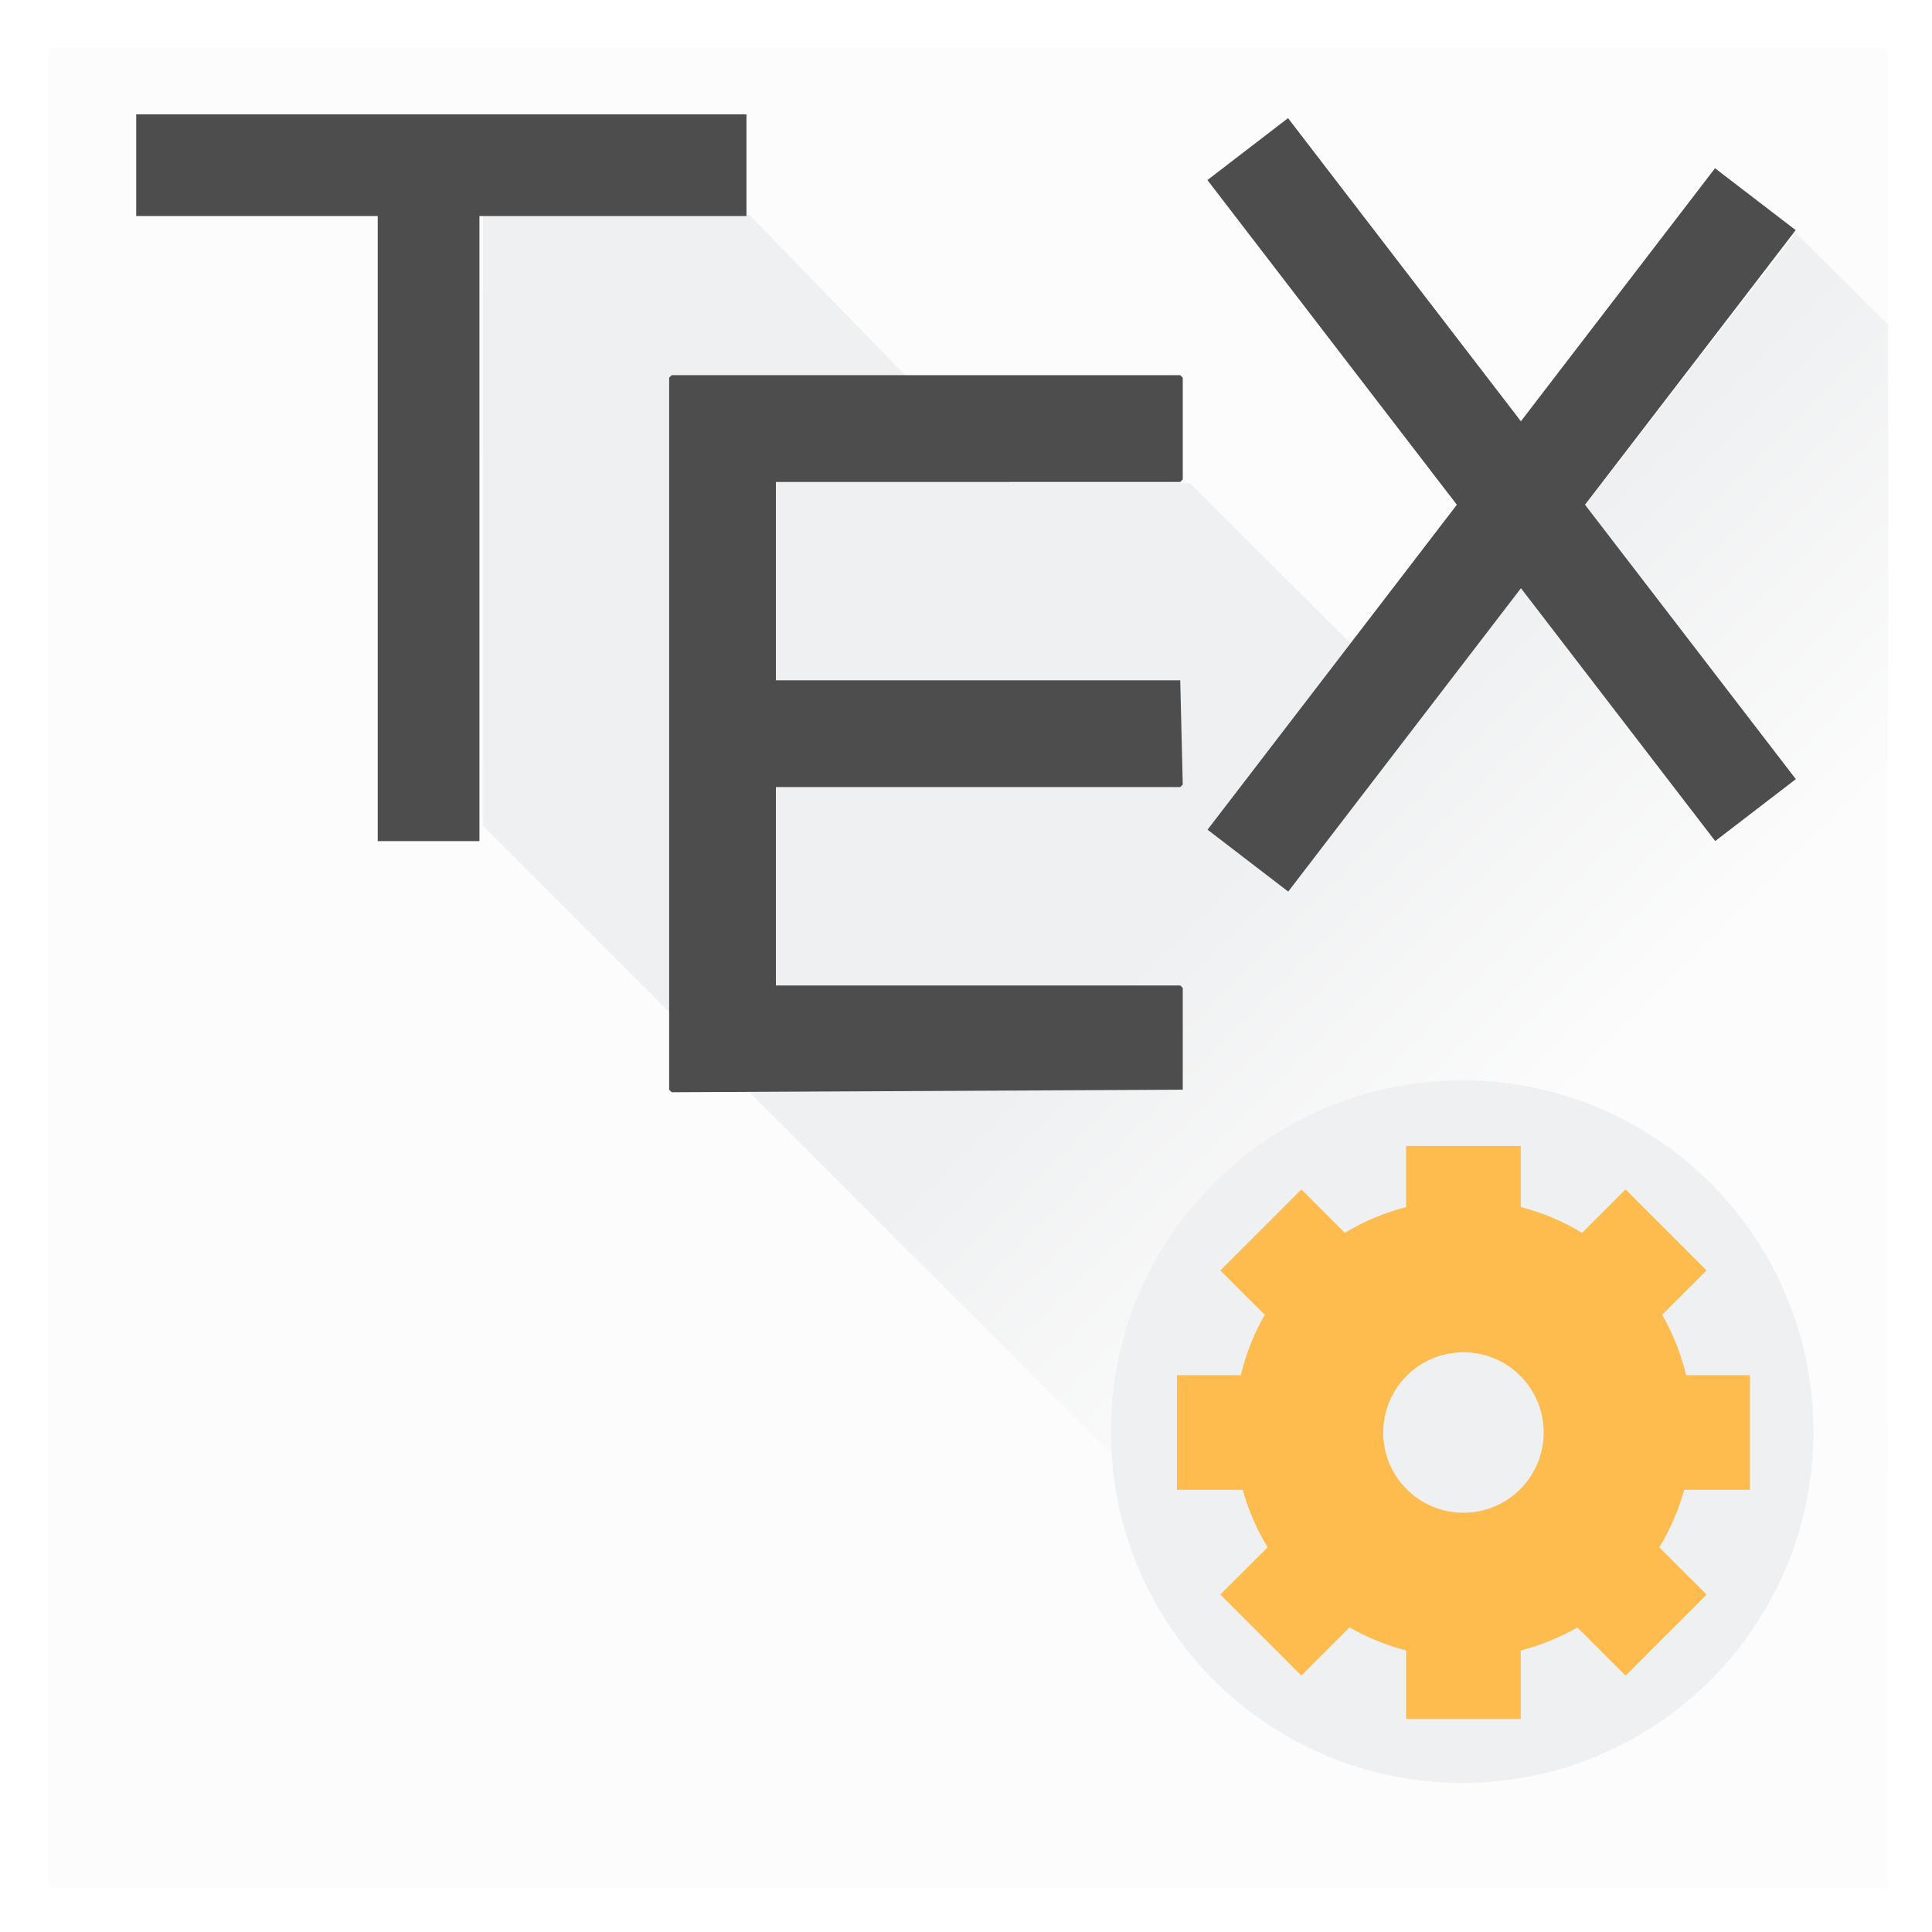
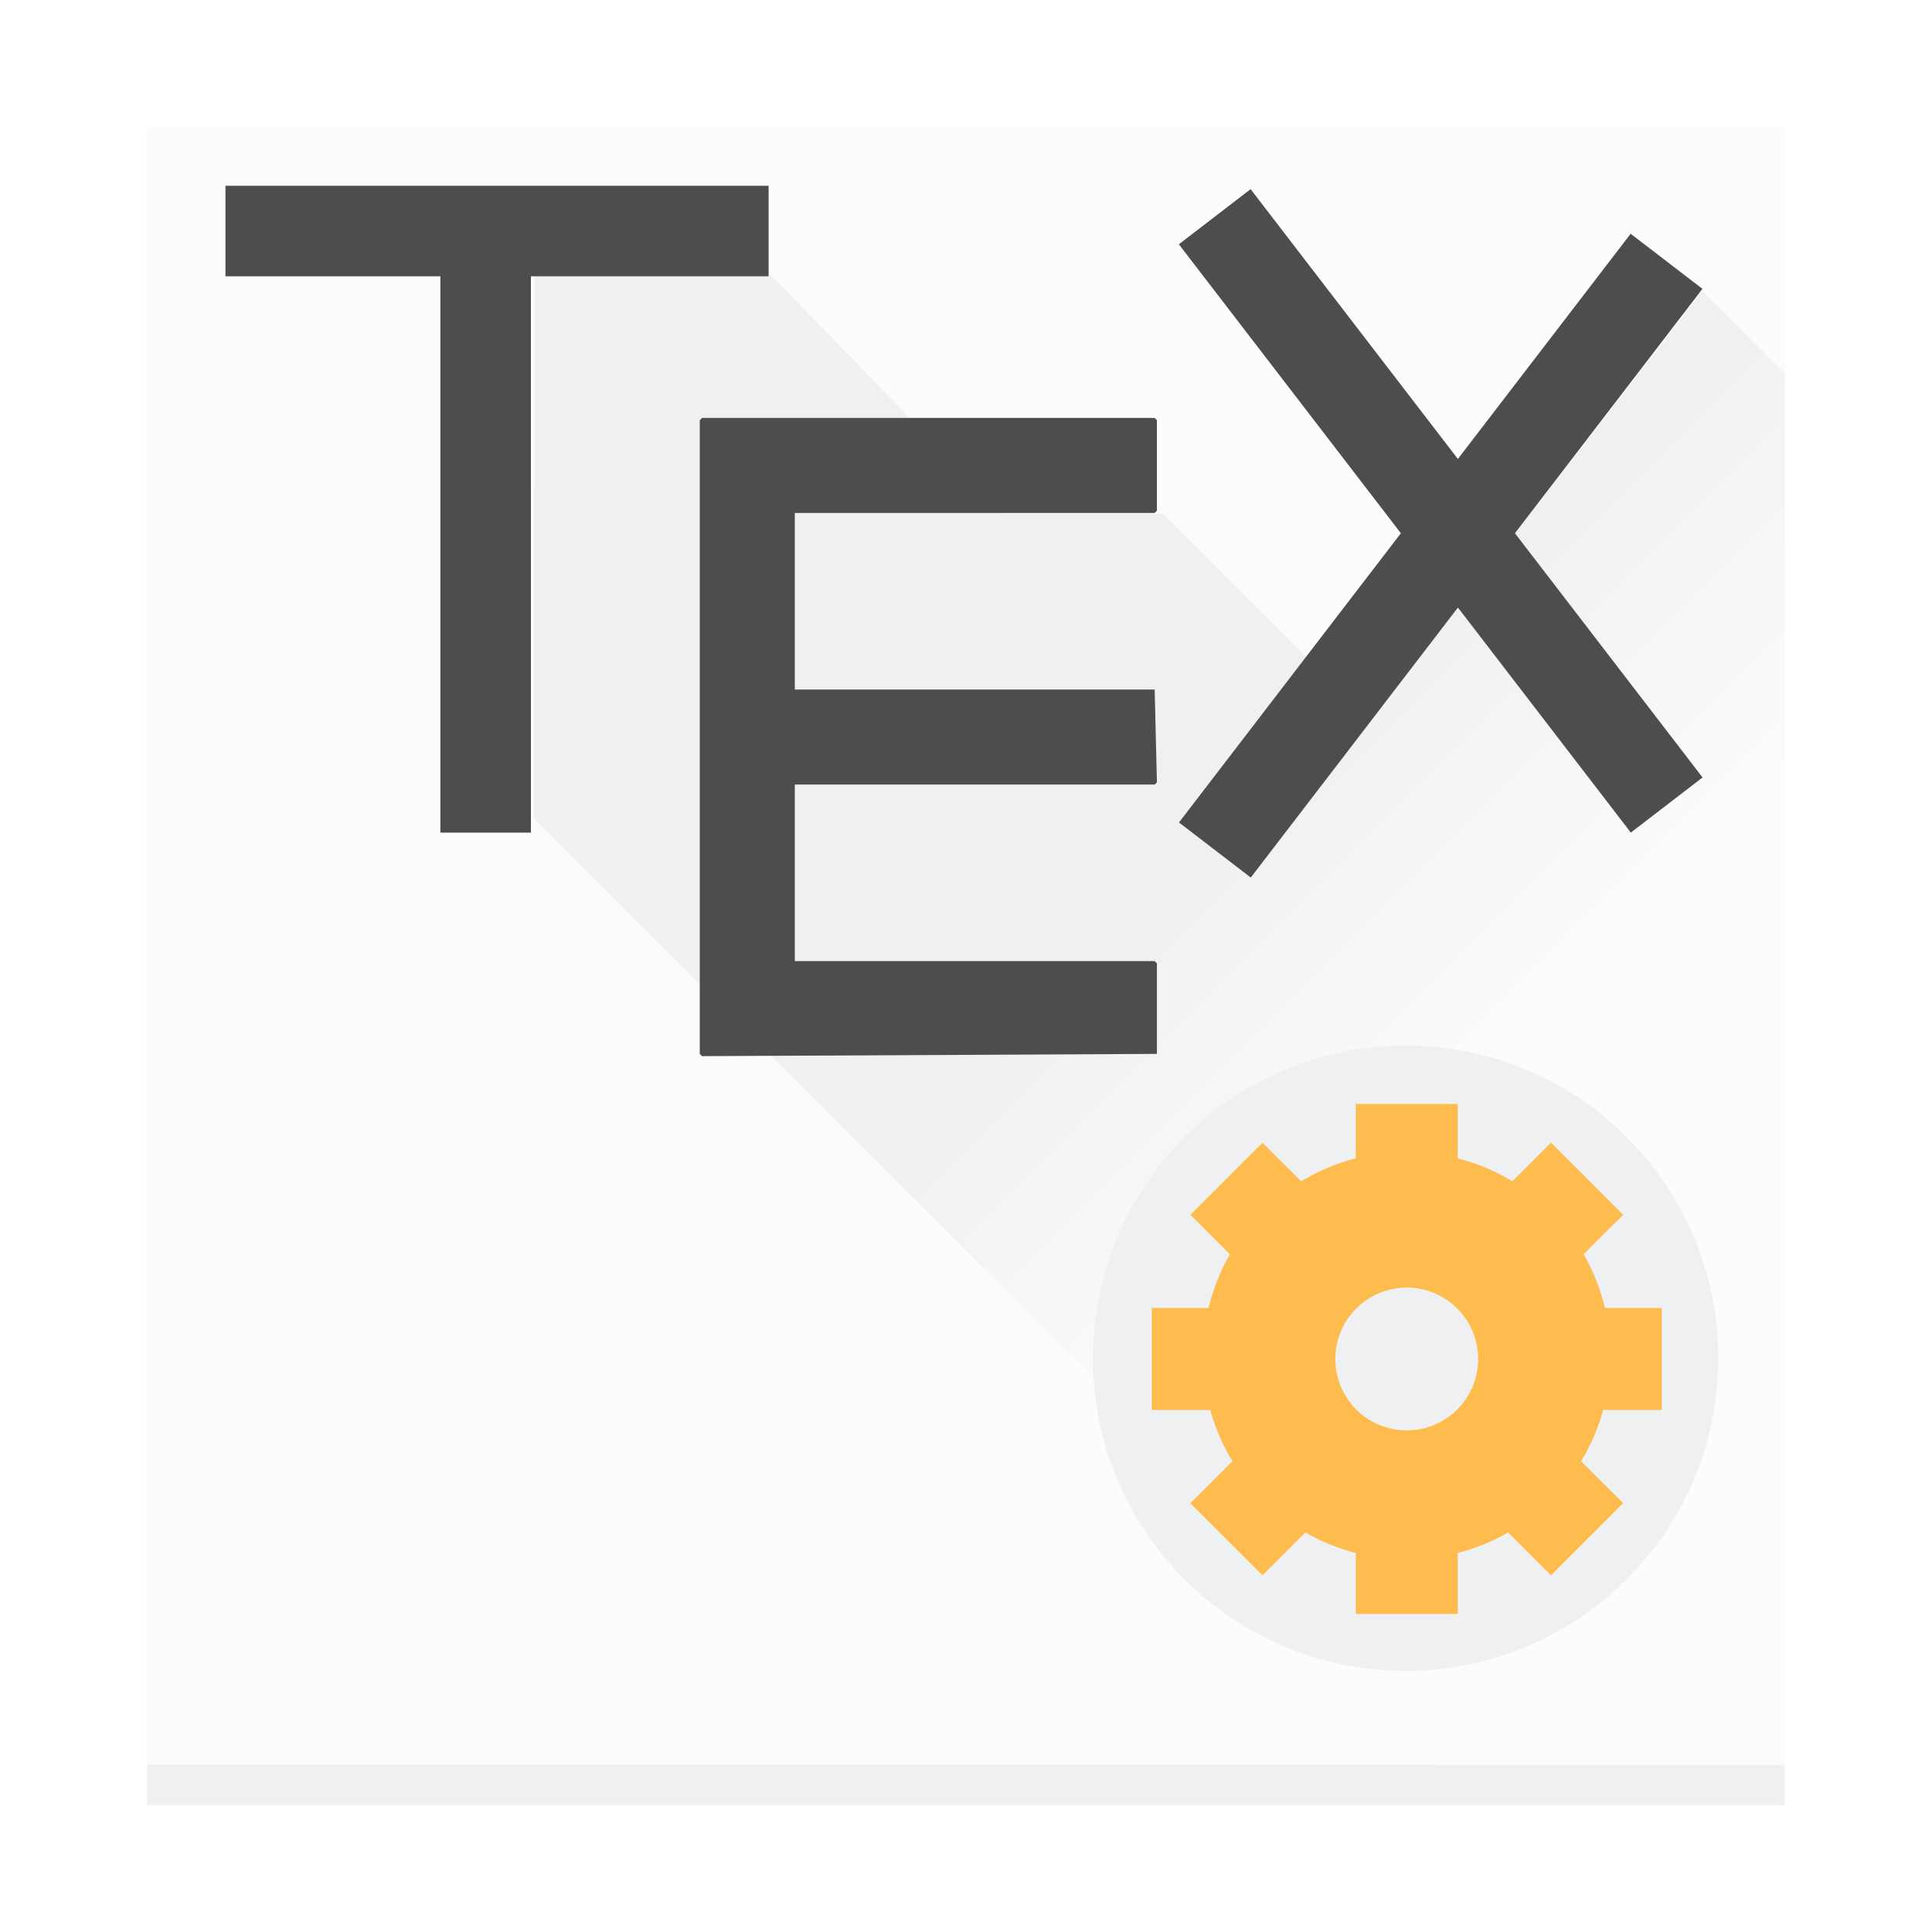
<svg xmlns="http://www.w3.org/2000/svg" id="svg2" xml:space="preserve" enable-background="new 0 0 256 256" viewBox="0 0 256 256" height="256px" width="256px" y="0px" x="0px" version="1.1">
  <defs id="defs40" />
  <symbol viewBox="0 -16 16 16" id="Symbol_1">
    <path id="path5" d="M13.6-13.65C12.033-15.217,10.167-16,8-16   c-2.2,0-4.083,0.783-5.65,2.35C0.783-12.083,0-10.2,0-8c0,2.167,0.783,4.05,2.35,5.65C3.917-0.783,5.8,0,8,0   c2.167,0,4.033-0.783,5.6-2.35C15.2-3.95,16-5.833,16-8C16-10.2,15.2-12.083,13.6-13.65z" fill="#EFF0F1" clip-rule="evenodd" fill-rule="evenodd" />
  </symbol>
  <symbol viewBox="0 -13.05 13.05 13.05" id="Symbol_2">
    <path id="path8" d="M10.2-0.95l1.85-1.85v-0.05l-1-1c0.233-0.4,0.417-0.85,0.55-1.35   h1.45v-2.6L13-7.85h-1.45C11.417-8.283,11.233-8.7,11-9.1l1.05-1.05v-0.05l-1.85-1.85h-0.05L9.1-11c-0.4-0.2-0.817-0.367-1.25-0.5   V-13L7.8-13.05H5.2v1.55c-0.467,0.133-0.883,0.3-1.25,0.5l-1.1-1.05H2.8L0.95-10.2v0.05L2-9.1C1.767-8.7,1.6-8.283,1.5-7.85H0v2.65   h1.45c0.1,0.5,0.267,0.95,0.5,1.35l-1,1v0.05L2.8-0.95h0.05l1-1c0.4,0.267,0.85,0.467,1.35,0.6V0h2.65v-1.35   c0.467-0.133,0.917-0.333,1.35-0.6l0.95,1H10.2z M5.25-5.25C5.083-5.417,4.95-5.6,4.85-5.8c-0.1-0.233-0.133-0.467-0.1-0.7   c0-0.5,0.167-0.917,0.5-1.25S6-8.267,6.5-8.3c0.233,0,0.467,0.05,0.7,0.15c0.2,0.1,0.383,0.233,0.55,0.4s0.3,0.35,0.4,0.55   C8.25-7,8.3-6.767,8.3-6.5c0,0.233-0.05,0.467-0.15,0.7c-0.1,0.2-0.233,0.383-0.4,0.55S7.4-4.95,7.2-4.85   C7-4.75,6.767-4.717,6.5-4.75c-0.233,0.033-0.467,0-0.7-0.1C5.6-4.95,5.417-5.083,5.25-5.25z" fill="#FDBC4D" clip-rule="evenodd" fill-rule="evenodd" />
  </symbol>
  <g id="Layer_1" />
-   <g id="Layer_2">
-     <rect id="rect12" height="243.784" width="243.784" fill="#FCFCFC" clip-rule="evenodd" fill-rule="evenodd" y="6.398" x="6.398" />
-   </g>
-   <g id="Layer_4">
-     <linearGradient y2="100.351" x2="177.451" y1="138.451" x1="215.551" gradientUnits="userSpaceOnUse" id="SVGID_1_">
-       <stop id="stop16" style="stop-color:#FCFCFC" offset="0" />
-       <stop id="stop18" style="stop-color:#EFF0F1" offset="1" />
-     </linearGradient>
-     <path id="path20" d="M188.475,94.825L237.95,30.85l12.25,12.2v144.9   l-14.55-14.55L221.1,187.35l17.45-4.1l11.65,12.25v54.7h-52.4l-15.7-15.15l2.351-13.399l-4.101,4.1L63.975,109.375V108.3   c0.001-0.129,0.001-0.254,0-0.375c0.001-0.156,0.001-0.314,0-0.475c0.002-0.654,0.002-1.304,0-1.95L64,28.5h35.325L133.8,64h23.851   l25.225,25.175c1.116,1.122,2.232,2.247,3.35,3.375L188.475,94.825z" fill="url(#SVGID_1_)" clip-rule="evenodd" fill-rule="evenodd" />
-   </g>
  <g id="Layer_3">
-     <g id="Layer_5">
-       <rect id="rect24" height="13.477" width="80.864" fill="#4D4D4D" clip-rule="evenodd" fill-rule="evenodd" y="15.15" x="18.05" />
-       <rect id="rect26" height="87.602" width="13.477" fill="#4D4D4D" clip-rule="evenodd" fill-rule="evenodd" y="23.85" x="50.05" />
-       <polygon id="polygon28" points="156.387,49.714 156.722,50.05 156.722,63.527     156.387,63.863 102.813,63.863 102.813,90.146 156.387,90.146 156.722,103.959 156.387,104.294 102.813,104.294 102.813,130.578     156.387,130.578 156.722,130.913 156.722,144.391 89,144.727 88.665,144.391 88.665,130.913 88.665,97.22 88.665,83.743     88.665,63.527 88.665,50.05 89,49.714   " fill="#4D4D4D" clip-rule="evenodd" fill-rule="evenodd" />
-       <rect id="rect30" height="13.469" width="110.448" fill="#4D4D4D" clip-rule="evenodd" fill-rule="evenodd" transform="matrix(-0.6092 -0.793 0.793 -0.6092 269.802 260.0513)" y="56.808" x="143.757" />
-       <rect id="rect32" height="110.467" width="13.471" fill="#4D4D4D" clip-rule="evenodd" fill-rule="evenodd" transform="matrix(-0.7934 -0.6087 0.6087 -0.7934 314.0825 247.0388)" y="14.99" x="192.225" />
+     <g id="g4173" transform="translate(8.9204269e-7,-2.676595)">
+       <g style="fill:#eff0f1;fill-opacity:1" transform="matrix(0.8900438,0,0,0.9120683,13.80827,13.66736)" id="Layer_2">
+         <rect style="clip-rule:evenodd;fill:#eff0f1;fill-opacity:1;fill-rule:evenodd" x="6.398" y="6.398" width="243.784" height="243.784" id="rect12" />
+       </g>
+       <g transform="matrix(0.8900438,0,0,0.8900438,13.81628,13.81628)" id="Layer_2-6">
+         <rect style="clip-rule:evenodd;fill:#fcfcfc;fill-rule:evenodd" x="6.398" y="6.398" width="243.784" height="243.784" id="rect12-5" />
+       </g>
+       <g transform="matrix(0.8900438,0,0,0.8900438,13.80827,13.80827)" id="Layer_4">
+         <linearGradient id="SVGID_1_" gradientUnits="userSpaceOnUse" x1="215.551" y1="138.451" x2="177.451" y2="100.351">
+           <stop offset="0" style="stop-color:#FCFCFC" id="stop16" />
+           <stop offset="1" style="stop-color:#EFF0F1" id="stop18" />
+         </linearGradient>
+         <path style="clip-rule:evenodd;fill:url(#SVGID_1_);fill-rule:evenodd" d="m 188.475,94.825 49.475,-63.975 12.25,12.2 0,144.9 -14.55,-14.55 -14.55,13.95 17.45,-4.1 11.65,12.25 0,54.7 -52.4,0 -15.7,-15.15 2.351,-13.399 -4.101,4.1 -116.375,-116.376 0,-1.075 c 10e-4,-0.129 10e-4,-0.254 0,-0.375 10e-4,-0.156 10e-4,-0.314 0,-0.475 0.002,-0.654 0.002,-1.304 0,-1.95 l 0.025,-77 35.325,0 34.475,35.5 23.851,0 25.225,25.175 c 1.116,1.122 2.232,2.247 3.35,3.375 l 2.249,2.275 z" id="path20" />
+       </g>
+       <g transform="matrix(0.8900438,0,0,0.8900438,13.80827,13.80827)" id="Layer_5">
+         <rect style="clip-rule:evenodd;fill:#4d4d4d;fill-rule:evenodd" x="18.05" y="15.15" width="80.864" height="13.477" id="rect24" />
+         <rect style="clip-rule:evenodd;fill:#4d4d4d;fill-rule:evenodd" x="50.05" y="23.85" width="13.477" height="87.602" id="rect26" />
+         <polygon style="clip-rule:evenodd;fill:#4d4d4d;fill-rule:evenodd" points="102.813,130.578 156.387,130.578 156.722,130.913 156.722,144.391 89,144.727 88.665,144.391 88.665,130.913 88.665,97.22 88.665,83.743 88.665,63.527 88.665,50.05 89,49.714 156.387,49.714 156.722,50.05 156.722,63.527 156.387,63.863 102.813,63.863 102.813,90.146 156.387,90.146 156.722,103.959 156.387,104.294 102.813,104.294 " id="polygon28" />
+         <rect style="clip-rule:evenodd;fill:#4d4d4d;fill-rule:evenodd" x="143.757" y="56.808" transform="matrix(-0.6092,-0.793,0.793,-0.6092,269.802,260.0513)" width="110.448" height="13.469" id="rect30" />
+         <rect style="clip-rule:evenodd;fill:#4d4d4d;fill-rule:evenodd" x="192.225" y="14.99" transform="matrix(-0.7934,-0.6087,0.6087,-0.7934,314.0825,247.0388)" width="13.471" height="110.467" id="rect32" />
+       </g>
+       <circle r="41.428" cy="182.646" cx="186.25" id="path4162" style="opacity:1;fill:#eff0f1;fill-opacity:1;stroke:none;stroke-opacity:0.4" />
+       <path d="m 186.4,192.211 c -5.227,0 -9.461,-4.23 -9.461,-9.461 0,-5.231 4.235,-9.461 9.461,-9.461 5.228,0 9.461,4.23 9.461,9.461 0,5.231 -4.233,9.461 -9.461,9.461 z m 33.79,-2.703 0,-13.516 -7.528,0 c -0.607,-2.527 -1.561,-4.919 -2.825,-7.123 l 5.235,-5.23 -9.556,-9.556 -5.127,5.123 c -2.223,-1.352 -4.648,-2.379 -7.231,-3.041 l 0,-7.204 -13.516,0 0,7.204 c -2.582,0.662 -5.008,1.689 -7.23,3.041 l -5.127,-5.123 -9.556,9.556 5.235,5.23 c -1.264,2.204 -2.218,4.596 -2.825,7.123 l -7.53,0 0,13.516 7.759,0 c 0.668,2.419 1.66,4.69 2.932,6.785 l -5.571,5.568 9.556,9.556 5.681,-5.677 c 2.069,1.189 4.309,2.094 6.675,2.716 l 0,8.082 13.516,0 0,-8.082 c 2.367,-0.622 4.608,-1.527 6.677,-2.716 l 5.681,5.677 9.556,-9.556 -5.571,-5.568 c 1.272,-2.095 2.264,-4.366 2.932,-6.785 l 7.758,0" style="display:inline;fill:#fdbc4d;fill-opacity:1;fill-rule:nonzero;stroke:none" id="path334" />
    </g>
-     <circle style="opacity:1;fill:#eff0f1;fill-opacity:1;stroke:none;stroke-opacity:0.4" id="path4162" cx="193.745" cy="189.696" r="46.546" />
-     <path id="path334" style="display:inline;fill:#fdbc4d;fill-opacity:1;fill-rule:nonzero;stroke:none" d="m 193.914,200.443 c -5.872,0 -10.63,-4.753 -10.63,-10.63 0,-5.877 4.758,-10.63 10.63,-10.63 5.874,0 10.63,4.753 10.63,10.63 0,5.877 -4.756,10.63 -10.63,10.63 z m 37.964,-3.037 0,-15.186 -8.458,0 c -0.682,-2.839 -1.754,-5.527 -3.174,-8.003 l 5.881,-5.876 -10.736,-10.737 -5.76,5.756 c -2.498,-1.519 -5.222,-2.673 -8.124,-3.417 l 0,-8.094 -15.186,0 0,8.094 c -2.9,0.744 -5.626,1.898 -8.123,3.417 l -5.76,-5.756 -10.736,10.737 5.881,5.876 c -1.42,2.476 -2.492,5.164 -3.174,8.003 l -8.46,0 0,15.186 8.718,0 c 0.75,2.718 1.865,5.269 3.294,7.623 l -6.26,6.256 10.736,10.737 6.383,-6.378 c 2.325,1.336 4.841,2.353 7.5,3.052 l 0,9.081 15.186,0 0,-9.081 c 2.659,-0.699 5.177,-1.716 7.502,-3.052 l 6.383,6.378 10.736,-10.737 -6.26,-6.256 c 1.429,-2.354 2.544,-4.905 3.294,-7.623 l 8.717,0" />
  </g>
</svg>
